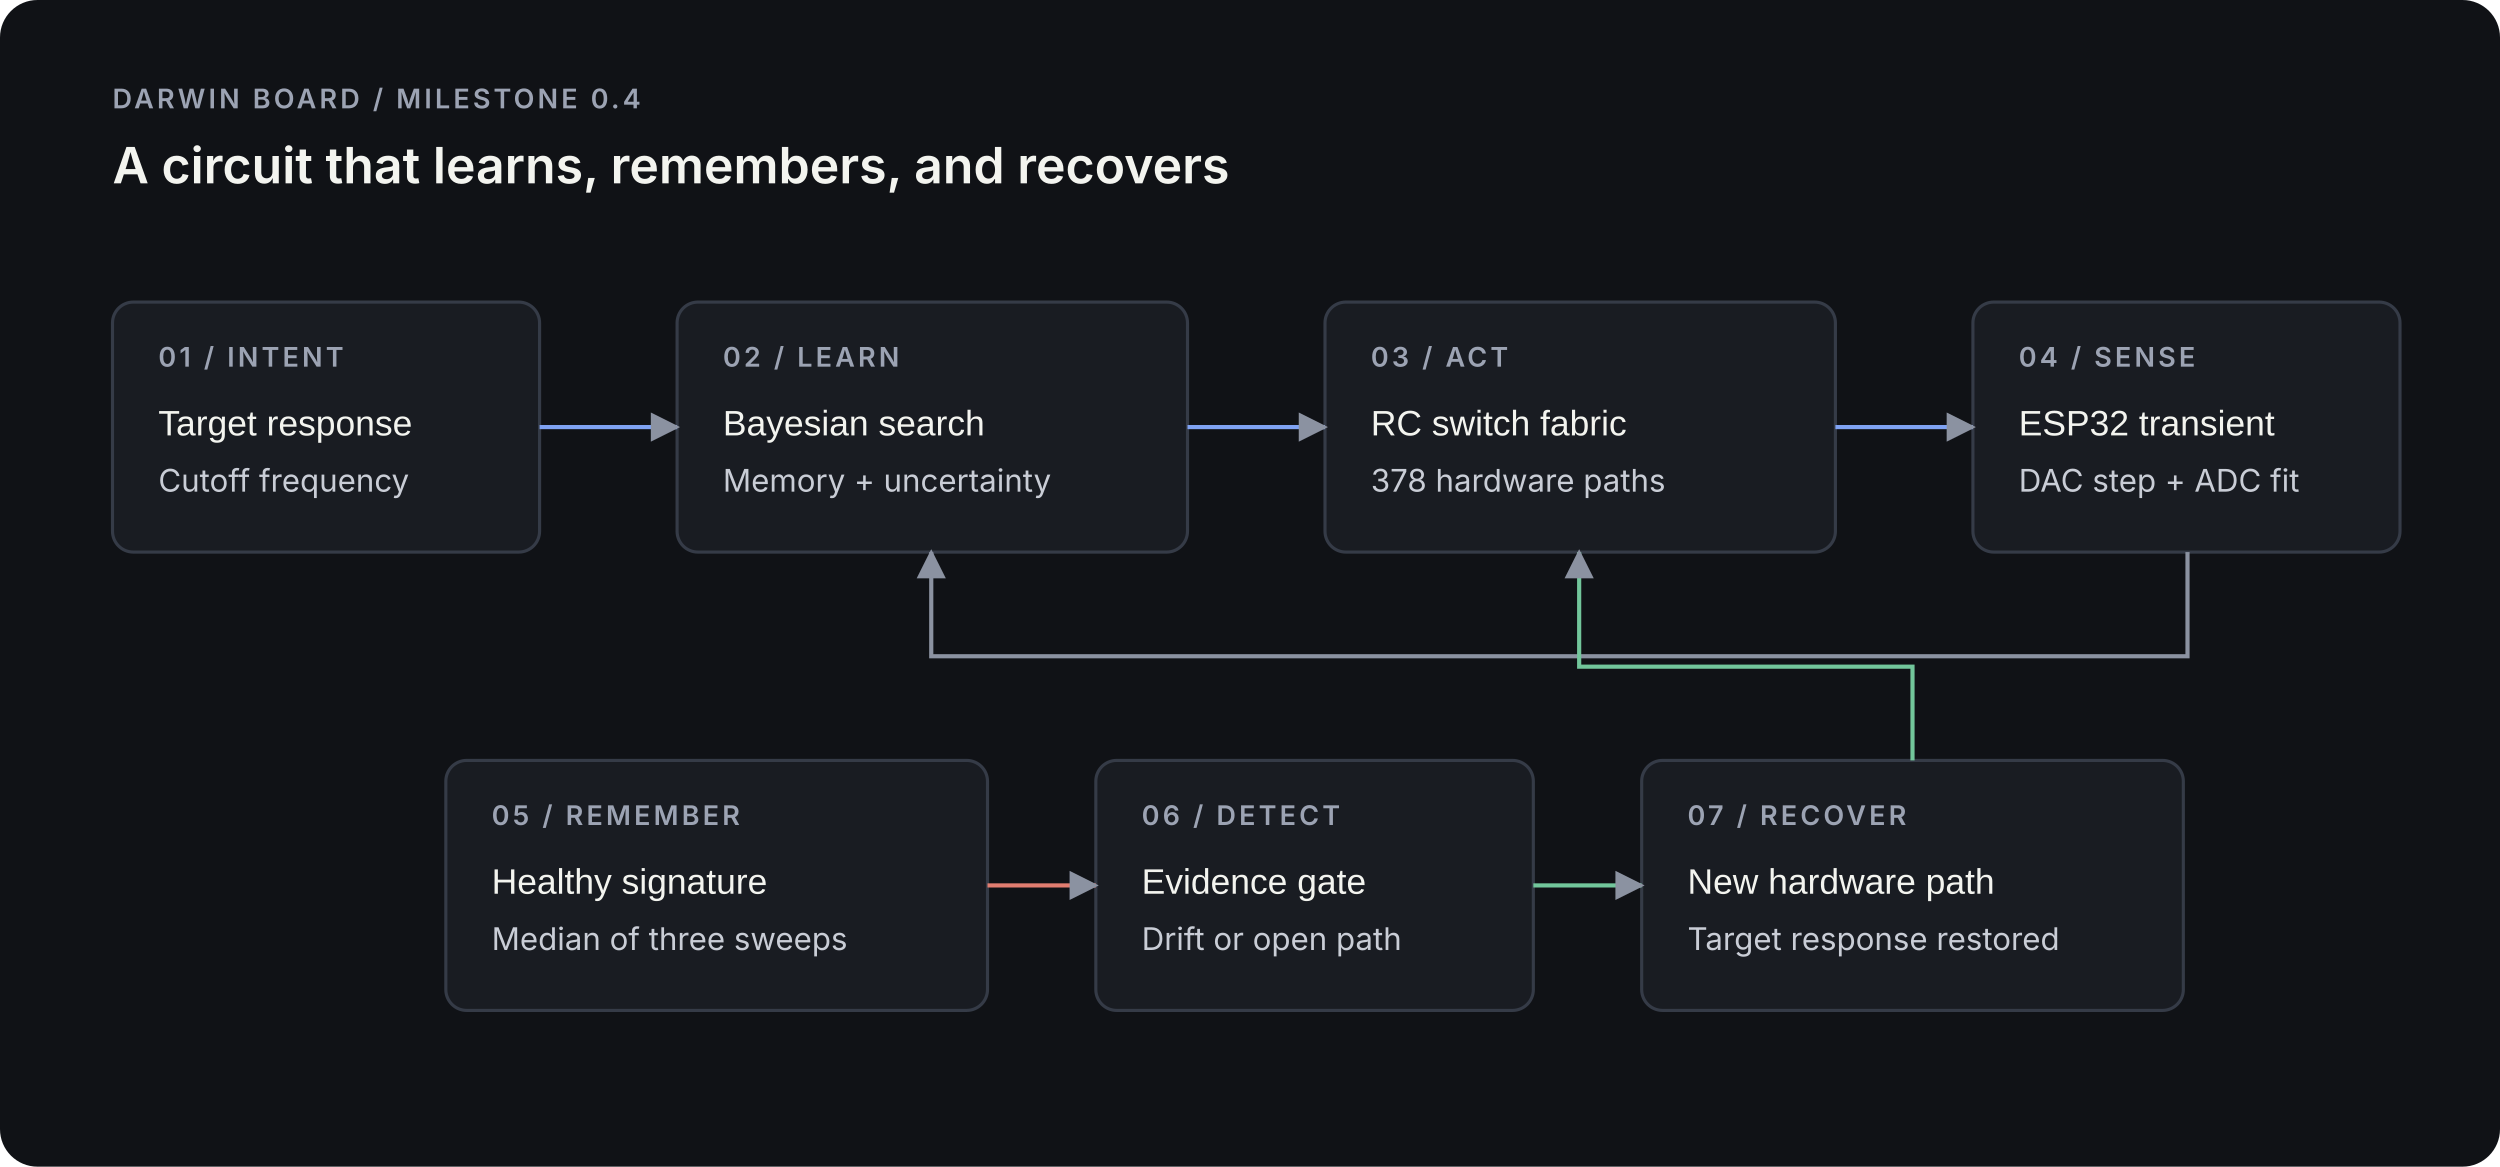
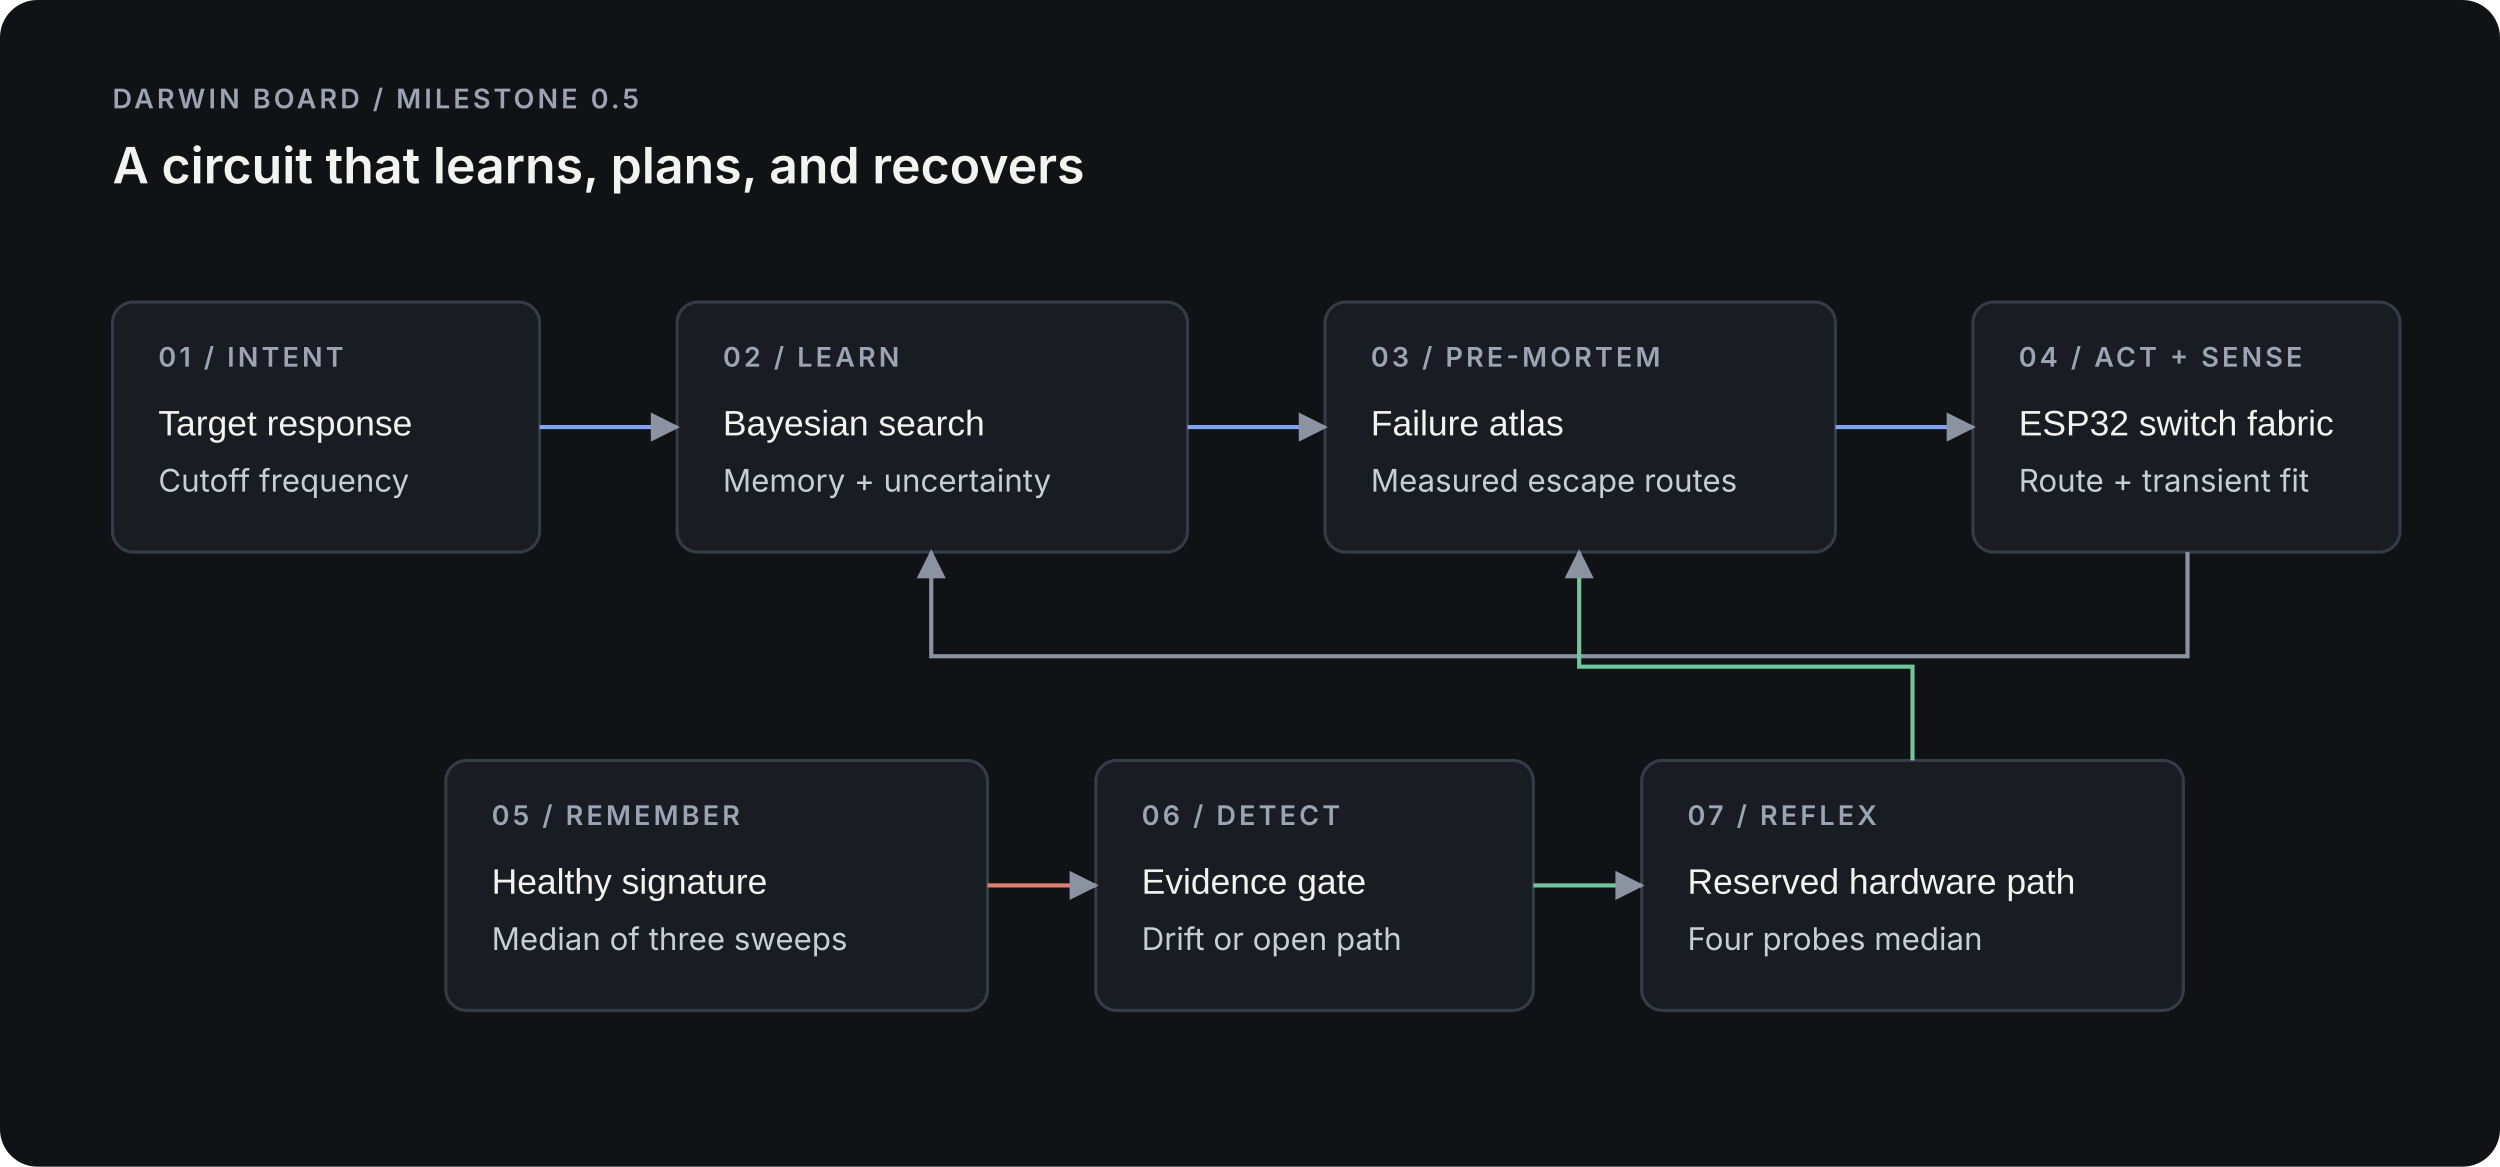
<svg xmlns="http://www.w3.org/2000/svg" viewBox="0 0 1200 560" role="img" aria-labelledby="title description">
  <defs>
    <marker id="arrow" viewBox="0 0 10 10" refX="9" refY="5" markerWidth="7" markerHeight="7" orient="auto-start-reverse">
      <path d="M 0 0 L 10 5 L 0 10 z" fill="#8b92a1" />
    </marker>
    <style>
      .label { font: 600 13px -apple-system, BlinkMacSystemFont, "Segoe UI", sans-serif; letter-spacing: 1.5px; fill: #9ca3b3; }
      .title { font: 600 24px -apple-system, BlinkMacSystemFont, "Segoe UI", sans-serif; fill: #f3f4ef; }
      .body { font: 400 15px -apple-system, BlinkMacSystemFont, "Segoe UI", sans-serif; fill: #c9cdd6; }
      .value { font: 500 17px "Avenir Next", "Helvetica Neue", Arial, sans-serif; fill: #f3f4ef; }
      .box { fill: #191c22; stroke: #353b47; stroke-width: 1.5; }
      .line { fill: none; stroke: #8b92a1; stroke-width: 2; marker-end: url(#arrow); }
      .blue { stroke: #7fa2f2; }
      .green { stroke: #72c69b; }
      .red { stroke: #e17d70; }
    </style>
  </defs>
  <rect width="1200" height="560" rx="18" fill="#101216" />
-   <text x="54" y="52" class="label">DARWIN BOARD / MILESTONE 0.4</text>
-   <text x="54" y="88" class="title">A circuit that learns, remembers, and recovers</text>
+   <text x="54" y="52" class="label">DARWIN BOARD / MILESTONE 0.5</text>
+   <text x="54" y="88" class="title">A circuit that learns, plans, and recovers</text>
  <rect x="54" y="145" width="205" height="120" rx="10" class="box" />
  <text x="76" y="176" class="label">01 / INTENT</text>
  <text x="76" y="209" class="value">Target response</text>
  <text x="76" y="236" class="body">Cutoff frequency</text>
  <rect x="325" y="145" width="245" height="120" rx="10" class="box" />
  <text x="347" y="176" class="label">02 / LEARN</text>
  <text x="347" y="209" class="value">Bayesian search</text>
  <text x="347" y="236" class="body">Memory + uncertainty</text>
  <rect x="636" y="145" width="245" height="120" rx="10" class="box" />
-   <text x="658" y="176" class="label">03 / ACT</text>
-   <text x="658" y="209" class="value">RC switch fabric</text>
-   <text x="658" y="236" class="body">378 hardware paths</text>
+   <text x="658" y="176" class="label">03 / PRE-MORTEM</text>
+   <text x="658" y="209" class="value">Failure atlas</text>
+   <text x="658" y="236" class="body">Measured escape routes</text>
  <rect x="947" y="145" width="205" height="120" rx="10" class="box" />
-   <text x="969" y="176" class="label">04 / SENSE</text>
-   <text x="969" y="209" class="value">ESP32 transient</text>
-   <text x="969" y="236" class="body">DAC step + ADC fit</text>
+   <text x="969" y="176" class="label">04 / ACT + SENSE</text>
+   <text x="969" y="209" class="value">ESP32 switch fabric</text>
+   <text x="969" y="236" class="body">Route + transient fit</text>
  <path d="M 259 205 H 325" class="line blue" />
  <path d="M 570 205 H 636" class="line blue" />
  <path d="M 881 205 H 947" class="line blue" />
  <path d="M 1050 265 V 315 H 447 V 265" class="line" />
  <rect x="214" y="365" width="260" height="120" rx="10" class="box" />
  <text x="236" y="396" class="label">05 / REMEMBER</text>
  <text x="236" y="429" class="value">Healthy signature</text>
  <text x="236" y="456" class="body">Median of three sweeps</text>
  <rect x="526" y="365" width="210" height="120" rx="10" class="box" />
  <text x="548" y="396" class="label">06 / DETECT</text>
  <text x="548" y="429" class="value">Evidence gate</text>
  <text x="548" y="456" class="body">Drift or open path</text>
  <rect x="788" y="365" width="260" height="120" rx="10" class="box" />
-   <text x="810" y="396" class="label">07 / RECOVER</text>
-   <text x="810" y="429" class="value">New hardware path</text>
-   <text x="810" y="456" class="body">Target response restored</text>
+   <text x="810" y="396" class="label">07 / REFLEX</text>
+   <text x="810" y="429" class="value">Reserved hardware path</text>
+   <text x="810" y="456" class="body">Four probes median</text>
  <path d="M 474 425 H 526" class="line red" />
  <path d="M 736 425 H 788" class="line green" />
  <path d="M 918 365 V 320 H 758 V 265" class="line green" />
</svg>
